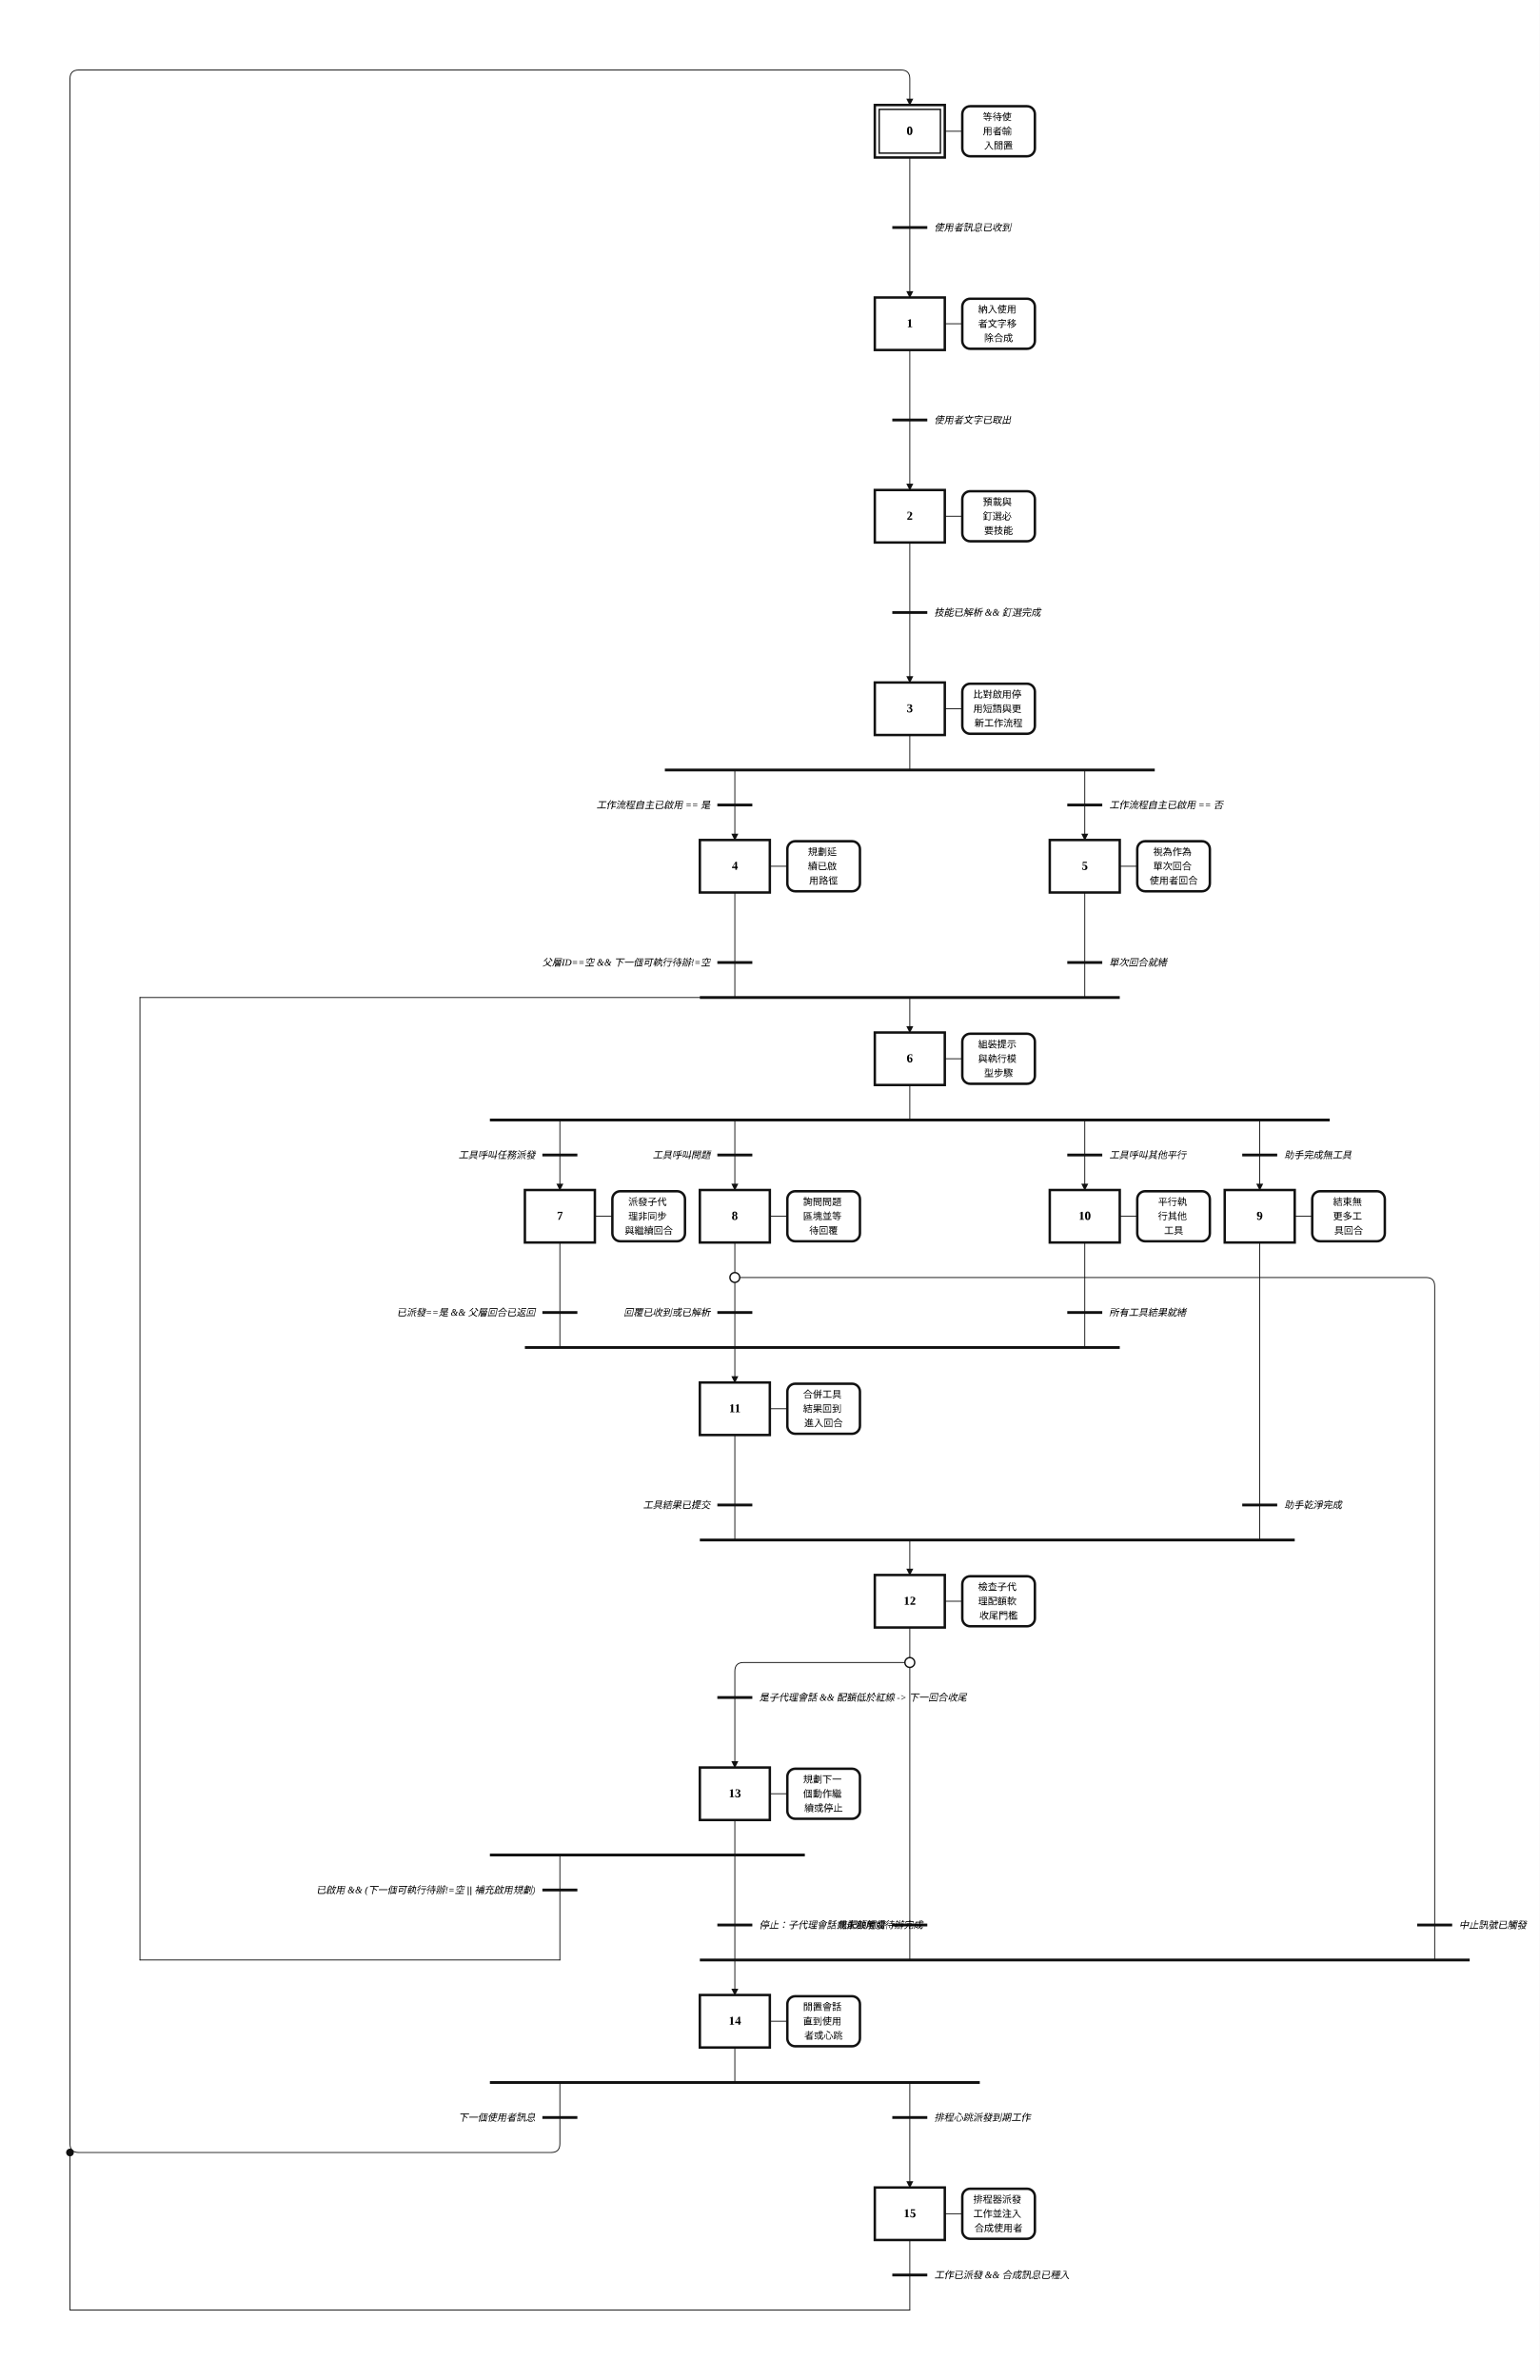
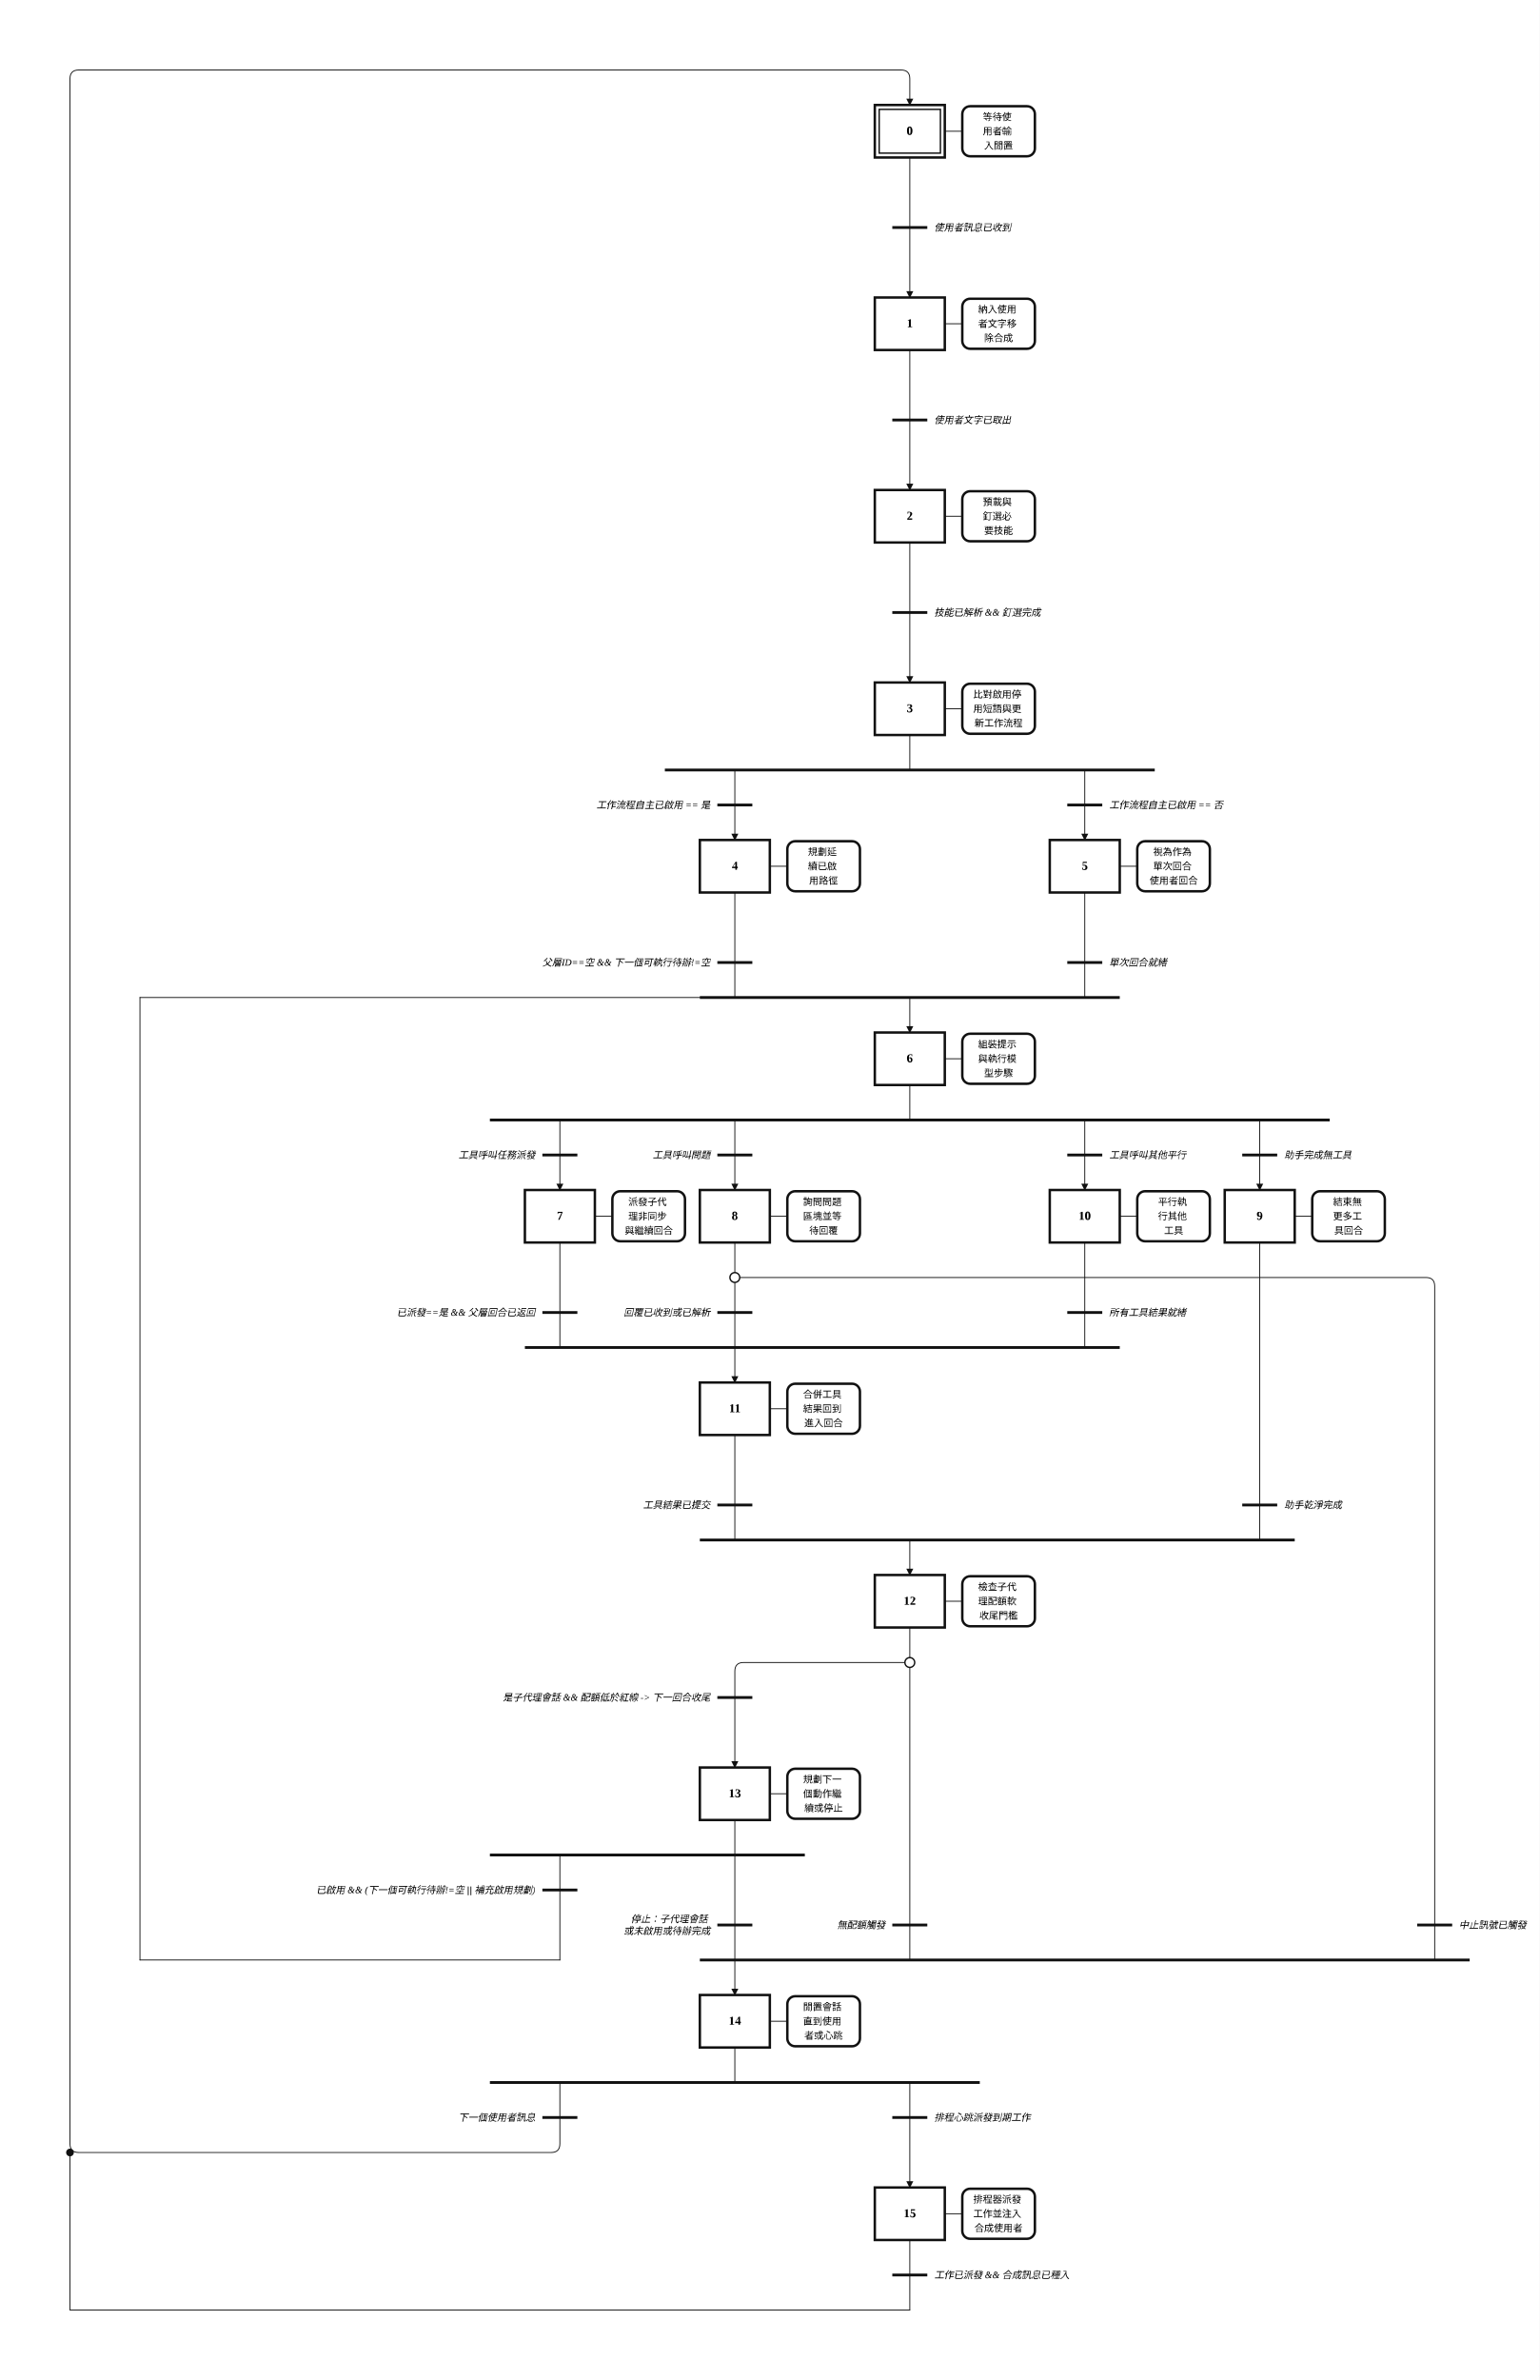
<svg xmlns="http://www.w3.org/2000/svg" width="1760" height="2720" viewBox="-32.00 -2.00 88.00 136.00" role="img">
  <style>
.step{fill:#fff;stroke:#111;stroke-width:.14}.step-inner{fill:none;stroke:#111;stroke-width:.08}
.action{fill:#fff;stroke:#111;stroke-width:.14}.gate{stroke:#111;stroke-width:.16}
.edge{fill:none;stroke:#111;stroke-width:.05;stroke-linecap:round;stroke-linejoin:round}.edge-arrow{marker-end:url(#arrow)}
.flyover-mask{stroke:#fff;stroke-width:.12;stroke-linecap:round}
.flyover{fill:none;stroke:#111;stroke-width:.05;stroke-linecap:round}
.junction{fill:#111;stroke:#111;stroke-width:0}.branch-junction{fill:#fff;stroke:#111;stroke-width:.08}
.assoc{stroke:#111;stroke-width:.05}.label{font:bold .7px 'Times New Roman', 'BiauKai', 'DFKai-SB', serif;text-anchor:middle;dominant-baseline:middle}
.action-label{font:.55px 'Times New Roman', 'BiauKai', 'DFKai-SB', serif;text-anchor:middle;dominant-baseline:middle}.gate-label{font:italic .55px 'Times New Roman', 'BiauKai', 'DFKai-SB', serif;text-anchor:start;dominant-baseline:middle}.gate-label-left{font:italic .55px 'Times New Roman', 'BiauKai', 'DFKai-SB', serif;text-anchor:end;dominant-baseline:middle}
</style>
  <defs>
    <marker id="arrow" markerWidth="0.4" markerHeight="0.4" refX="0.36" refY="0.2" orient="auto" markerUnits="userSpaceOnUse">
      <path d="M 0 0 L 0.4 0.2 L 0 0.4 z" fill="#111" />
    </marker>
  </defs>
  <rect x="-32.00" y="-2.00" width="88.00" height="136.00" fill="white" />
  <path class="edge" d="M 10.00 104.00 L 10.00 105.50 Q 10.00 106.00 10.00 106.50 L 10.00 110.00" />
  <path class="edge" d="M 20.00 7.00 L 20.00 11.00" />
  <path class="edge edge-arrow" d="M 20.00 11.00 L 20.00 15.00" />
  <path class="edge" d="M 20.00 18.00 L 20.00 22.00" />
  <path class="edge edge-arrow" d="M 20.00 22.00 L 20.00 26.00" />
  <path class="edge" d="M 20.00 29.00 L 20.00 33.00" />
  <path class="edge edge-arrow" d="M 20.00 33.00 L 20.00 37.00" />
  <path class="edge" d="M 20.00 40.00 L 20.00 42.00" />
  <path class="edge edge-arrow" d="M 10.00 42.00 L 10.00 43.50 Q 10.00 44.00 10.00 44.50 L 10.00 46.00" />
  <path class="edge edge-arrow" d="M 30.00 42.00 L 30.00 43.50 Q 30.00 44.00 30.00 44.50 L 30.00 46.00" />
  <path class="edge" d="M 10.00 49.00 L 10.00 55.00" />
  <path class="edge edge-arrow" d="M 20.00 55.00 L 20.00 57.00" />
  <path class="edge" d="M 30.00 49.00 L 30.00 55.00" />
  <path class="edge" d="M 20.00 60.00 L 20.00 62.00" />
  <path class="edge edge-arrow" d="M 0.00 62.00 L 0.00 63.50 Q 0.00 64.00 0.00 64.50 L 0.00 66.00" />
  <path class="edge edge-arrow" d="M 10.00 62.00 L 10.00 63.50 Q 10.00 64.00 10.00 64.50 L 10.00 66.00" />
  <path class="edge edge-arrow" d="M 40.00 62.00 L 40.00 63.50 Q 40.00 64.00 40.00 64.50 L 40.00 66.00" />
  <path class="edge edge-arrow" d="M 30.00 62.00 L 30.00 63.50 Q 30.00 64.00 30.00 64.50 L 30.00 66.00" />
  <path class="edge" d="M 0.00 69.00 L 0.00 75.00" />
  <path class="edge edge-arrow" d="M 10.00 75.00 L 10.00 77.00" />
  <path class="edge" d="M 10.00 69.00 L 10.00 71.00" />
  <path class="edge" d="M 10.00 71.00 L 10.00 75.00" />
  <path class="edge" d="M 10.00 71.00 L 49.50 71.00 Q 50.00 71.00 50.00 71.50 L 50.00 107.50 Q 50.00 108.00 50.00 108.50 L 50.00 110.00" />
  <path class="edge edge-arrow" d="M 10.00 110.00 L 10.00 112.00" />
  <path class="edge" d="M 40.00 69.00 L 40.00 86.00" />
  <path class="edge edge-arrow" d="M 20.00 86.00 L 20.00 88.00" />
  <path class="edge" d="M 30.00 69.00 L 30.00 75.00" />
  <path class="edge" d="M 10.00 80.00 L 10.00 86.00" />
  <path class="edge" d="M 20.00 91.00 L 20.00 93.00" />
  <path class="edge" d="M 20.00 93.00 L 10.50 93.00 Q 10.00 93.00 10.00 93.50 L 10.00 95.00" />
  <path class="edge edge-arrow" d="M 10.00 95.00 L 10.00 99.00" />
  <path class="edge" d="M 20.00 93.00 L 20.00 110.00" />
  <path class="edge" d="M 10.00 102.00 L 10.00 104.00" />
  <path class="edge" d="M 0.00 104.00 L 0.00 110.00" />
  <path class="edge" d="M 0.00 110.00 L -24.00 110.00" />
  <path class="edge" d="M -24.00 110.00 L -24.00 55.00" />
  <path class="edge" d="M -24.00 55.00 L 20.00 55.00" />
  <path class="edge" d="M 10.00 115.00 L 10.00 117.00" />
  <path class="edge edge-arrow" d="M 0.00 117.00 L 0.00 120.50 Q 0.00 121.00 -0.50 121.00 L -27.50 121.00 Q -28.00 121.00 -28.00 120.50 L -28.00 2.50 Q -28.00 2.00 -27.50 2.00 L 19.50 2.00 Q 20.00 2.00 20.00 2.50 L 20.00 4.00" />
  <path class="edge edge-arrow" d="M 20.00 117.00 L 20.00 118.50 Q 20.00 119.00 20.00 119.50 L 20.00 123.00" />
  <path class="edge" d="M 20.00 126.00 L 20.00 128.00" />
  <path class="edge" d="M 20.00 128.00 L 20.00 130.00" />
  <path class="edge" d="M 20.00 130.00 L -28.00 130.00" />
  <path class="edge" d="M -28.00 130.00 L -28.00 121.00" />
  <rect class="step" x="18.00" y="4.00" width="4.00" height="3.00" />
  <rect class="step-inner" x="18.25" y="4.25" width="3.50" height="2.50" />
  <text class="label" x="20.00" y="5.50">0</text>
  <rect class="step" x="18.00" y="15.00" width="4.00" height="3.00" />
  <text class="label" x="20.00" y="16.50">1</text>
  <rect class="step" x="18.00" y="26.00" width="4.00" height="3.00" />
  <text class="label" x="20.00" y="27.50">2</text>
  <rect class="step" x="18.00" y="37.00" width="4.00" height="3.00" />
  <text class="label" x="20.00" y="38.50">3</text>
  <rect class="step" x="8.00" y="46.00" width="4.00" height="3.00" />
  <text class="label" x="10.00" y="47.50">4</text>
  <rect class="step" x="28.00" y="46.00" width="4.00" height="3.00" />
  <text class="label" x="30.00" y="47.50">5</text>
  <rect class="step" x="18.00" y="57.00" width="4.00" height="3.00" />
  <text class="label" x="20.00" y="58.50">6</text>
  <rect class="step" x="-2.00" y="66.00" width="4.00" height="3.00" />
  <text class="label" x="0.00" y="67.50">7</text>
  <rect class="step" x="8.00" y="66.00" width="4.00" height="3.00" />
  <text class="label" x="10.00" y="67.50">8</text>
  <rect class="step" x="38.00" y="66.00" width="4.00" height="3.00" />
  <text class="label" x="40.00" y="67.50">9</text>
  <rect class="step" x="28.00" y="66.00" width="4.00" height="3.00" />
  <text class="label" x="30.00" y="67.50">10</text>
  <rect class="step" x="8.00" y="77.00" width="4.00" height="3.00" />
  <text class="label" x="10.00" y="78.50">11</text>
  <rect class="step" x="18.00" y="88.00" width="4.00" height="3.00" />
  <text class="label" x="20.00" y="89.50">12</text>
  <rect class="step" x="8.00" y="99.00" width="4.00" height="3.00" />
  <text class="label" x="10.00" y="100.50">13</text>
  <rect class="step" x="8.00" y="112.00" width="4.00" height="3.00" />
  <text class="label" x="10.00" y="113.50">14</text>
  <rect class="step" x="18.00" y="123.00" width="4.00" height="3.00" />
  <text class="label" x="20.00" y="124.50">15</text>
  <line class="assoc" x1="22.00" y1="5.50" x2="23.00" y2="5.50" />
  <rect class="action" x="23.00" y="4.07" width="4.15" height="2.86" rx="0.45" ry="0.45" />
  <text class="action-label" x="25.07" y="4.68">
    <tspan x="25.07" dy="0">等待使</tspan>
    <tspan x="25.07" dy="0.82">用者輸</tspan>
    <tspan x="25.07" dy="0.82">入閒置</tspan>
  </text>
  <line class="assoc" x1="22.00" y1="16.50" x2="23.00" y2="16.50" />
  <rect class="action" x="23.00" y="15.07" width="4.15" height="2.86" rx="0.45" ry="0.45" />
  <text class="action-label" x="25.07" y="15.68">
    <tspan x="25.07" dy="0">納入使用</tspan>
    <tspan x="25.07" dy="0.82">者文字移</tspan>
    <tspan x="25.07" dy="0.82">除合成</tspan>
  </text>
  <line class="assoc" x1="22.00" y1="27.50" x2="23.00" y2="27.50" />
  <rect class="action" x="23.00" y="26.07" width="4.15" height="2.86" rx="0.45" ry="0.45" />
  <text class="action-label" x="25.07" y="26.68">
    <tspan x="25.07" dy="0">預載與</tspan>
    <tspan x="25.07" dy="0.82">釘選必</tspan>
    <tspan x="25.07" dy="0.82">要技能</tspan>
  </text>
  <line class="assoc" x1="22.00" y1="38.50" x2="23.00" y2="38.50" />
  <rect class="action" x="23.00" y="37.07" width="4.15" height="2.86" rx="0.45" ry="0.45" />
  <text class="action-label" x="25.07" y="37.68">
    <tspan x="25.07" dy="0">比對啟用停</tspan>
    <tspan x="25.07" dy="0.82">用短語與更</tspan>
    <tspan x="25.07" dy="0.82">新工作流程</tspan>
  </text>
  <line class="assoc" x1="12.00" y1="47.50" x2="13.00" y2="47.50" />
  <rect class="action" x="13.00" y="46.07" width="4.15" height="2.86" rx="0.45" ry="0.45" />
  <text class="action-label" x="15.07" y="46.68">
    <tspan x="15.07" dy="0">規劃延</tspan>
    <tspan x="15.07" dy="0.82">續已啟</tspan>
    <tspan x="15.07" dy="0.82">用路徑</tspan>
  </text>
  <line class="assoc" x1="32.00" y1="47.50" x2="33.00" y2="47.50" />
  <rect class="action" x="33.00" y="46.07" width="4.15" height="2.86" rx="0.45" ry="0.45" />
  <text class="action-label" x="35.08" y="46.68">
    <tspan x="35.08" dy="0">視為作為</tspan>
    <tspan x="35.08" dy="0.82">單次回合</tspan>
    <tspan x="35.08" dy="0.82">使用者回合</tspan>
  </text>
  <line class="assoc" x1="22.00" y1="58.50" x2="23.00" y2="58.50" />
  <rect class="action" x="23.00" y="57.07" width="4.15" height="2.86" rx="0.45" ry="0.45" />
  <text class="action-label" x="25.07" y="57.68">
    <tspan x="25.07" dy="0">組裝提示</tspan>
    <tspan x="25.07" dy="0.82">與執行模</tspan>
    <tspan x="25.07" dy="0.82">型步驟</tspan>
  </text>
  <line class="assoc" x1="2.00" y1="67.50" x2="3.00" y2="67.50" />
  <rect class="action" x="3.00" y="66.07" width="4.15" height="2.86" rx="0.45" ry="0.45" />
  <text class="action-label" x="5.08" y="66.68">
    <tspan x="5.08" dy="0">派發子代</tspan>
    <tspan x="5.08" dy="0.82">理非同步</tspan>
    <tspan x="5.08" dy="0.82">與繼續回合</tspan>
  </text>
  <line class="assoc" x1="12.00" y1="67.50" x2="13.00" y2="67.50" />
  <rect class="action" x="13.00" y="66.07" width="4.15" height="2.86" rx="0.45" ry="0.45" />
  <text class="action-label" x="15.07" y="66.68">
    <tspan x="15.07" dy="0">詢問問題</tspan>
    <tspan x="15.07" dy="0.82">區塊並等</tspan>
    <tspan x="15.07" dy="0.82">待回覆</tspan>
  </text>
  <line class="assoc" x1="42.00" y1="67.50" x2="43.00" y2="67.50" />
  <rect class="action" x="43.00" y="66.07" width="4.15" height="2.86" rx="0.45" ry="0.45" />
  <text class="action-label" x="45.08" y="66.68">
    <tspan x="45.08" dy="0">結束無</tspan>
    <tspan x="45.08" dy="0.82">更多工</tspan>
    <tspan x="45.08" dy="0.82">具回合</tspan>
  </text>
  <line class="assoc" x1="32.00" y1="67.50" x2="33.00" y2="67.50" />
  <rect class="action" x="33.00" y="66.07" width="4.15" height="2.86" rx="0.45" ry="0.45" />
  <text class="action-label" x="35.08" y="66.68">
    <tspan x="35.08" dy="0">平行執</tspan>
    <tspan x="35.08" dy="0.82">行其他</tspan>
    <tspan x="35.08" dy="0.82">工具</tspan>
  </text>
  <line class="assoc" x1="12.00" y1="78.50" x2="13.00" y2="78.50" />
  <rect class="action" x="13.00" y="77.07" width="4.15" height="2.86" rx="0.45" ry="0.45" />
  <text class="action-label" x="15.07" y="77.68">
    <tspan x="15.07" dy="0">合併工具</tspan>
    <tspan x="15.07" dy="0.82">結果回到</tspan>
    <tspan x="15.07" dy="0.82">進入回合</tspan>
  </text>
  <line class="assoc" x1="22.00" y1="89.50" x2="23.00" y2="89.50" />
  <rect class="action" x="23.00" y="88.07" width="4.15" height="2.86" rx="0.45" ry="0.45" />
  <text class="action-label" x="25.07" y="88.68">
    <tspan x="25.07" dy="0">檢查子代</tspan>
    <tspan x="25.07" dy="0.82">理配額軟</tspan>
    <tspan x="25.07" dy="0.82">收尾門檻</tspan>
  </text>
  <line class="assoc" x1="12.00" y1="100.50" x2="13.00" y2="100.50" />
  <rect class="action" x="13.00" y="99.07" width="4.15" height="2.86" rx="0.45" ry="0.45" />
  <text class="action-label" x="15.07" y="99.68">
    <tspan x="15.07" dy="0">規劃下一</tspan>
    <tspan x="15.07" dy="0.82">個動作繼</tspan>
    <tspan x="15.07" dy="0.82">續或停止</tspan>
  </text>
  <line class="assoc" x1="12.00" y1="113.50" x2="13.00" y2="113.50" />
  <rect class="action" x="13.00" y="112.07" width="4.15" height="2.86" rx="0.45" ry="0.45" />
  <text class="action-label" x="15.07" y="112.68">
    <tspan x="15.07" dy="0">閒置會話</tspan>
    <tspan x="15.07" dy="0.82">直到使用</tspan>
    <tspan x="15.07" dy="0.82">者或心跳</tspan>
  </text>
  <line class="assoc" x1="22.00" y1="124.50" x2="23.00" y2="124.50" />
  <rect class="action" x="23.00" y="123.07" width="4.15" height="2.86" rx="0.45" ry="0.45" />
  <text class="action-label" x="25.07" y="123.68">
    <tspan x="25.07" dy="0">排程器派發</tspan>
    <tspan x="25.07" dy="0.82">工作並注入</tspan>
    <tspan x="25.07" dy="0.82">合成使用者</tspan>
  </text>
  <line class="gate" x1="19.00" y1="11.00" x2="21.00" y2="11.00" />
-   <text class="gate-label" x="21.40" y="11.00">使用者訊息已收到</text>
+   <text class="gate-label" x="21.40" y="11.00">
+     <tspan x="21.40" dy="0">使用者訊息已收到</tspan>
+   </text>
  <line class="gate" x1="19.00" y1="22.00" x2="21.00" y2="22.00" />
-   <text class="gate-label" x="21.40" y="22.00">使用者文字已取出</text>
+   <text class="gate-label" x="21.40" y="22.00">
+     <tspan x="21.40" dy="0">使用者文字已取出</tspan>
+   </text>
  <line class="gate" x1="19.00" y1="33.00" x2="21.00" y2="33.00" />
-   <text class="gate-label" x="21.40" y="33.00">技能已解析 &amp;&amp; 釘選完成</text>
+   <text class="gate-label" x="21.40" y="33.00">
+     <tspan x="21.40" dy="0">技能已解析 &amp;&amp; 釘選完成</tspan>
+   </text>
  <line class="gate" x1="6.00" y1="42.00" x2="34.00" y2="42.00" />
  <line class="gate" x1="8.00" y1="55.00" x2="32.00" y2="55.00" />
  <line class="gate" x1="-4.00" y1="62.00" x2="44.00" y2="62.00" />
  <line class="gate" x1="-2.00" y1="75.00" x2="32.00" y2="75.00" />
  <line class="gate" x1="8.00" y1="110.00" x2="52.00" y2="110.00" />
  <line class="gate" x1="8.00" y1="86.00" x2="42.00" y2="86.00" />
  <line class="gate" x1="9.00" y1="95.00" x2="11.00" y2="95.00" />
-   <text class="gate-label" x="11.40" y="95.00">是子代理會話 &amp;&amp; 配額低於紅線 -&gt; 下一回合收尾</text>
+   <text class="gate-label-left" x="8.60" y="95.00">
+     <tspan x="8.60" dy="0">是子代理會話 &amp;&amp; 配額低於紅線 -&gt; 下一回合收尾</tspan>
+   </text>
  <line class="gate" x1="-4.00" y1="104.00" x2="14.00" y2="104.00" />
  <line class="gate" x1="-4.00" y1="117.00" x2="24.00" y2="117.00" />
  <line class="gate" x1="19.00" y1="128.00" x2="21.00" y2="128.00" />
-   <text class="gate-label" x="21.40" y="128.00">工作已派發 &amp;&amp; 合成訊息已種入</text>
+   <text class="gate-label" x="21.40" y="128.00">
+     <tspan x="21.40" dy="0">工作已派發 &amp;&amp; 合成訊息已種入</tspan>
+   </text>
  <line class="gate" x1="9.00" y1="44.00" x2="11.00" y2="44.00" />
-   <text class="gate-label-left" x="8.60" y="44.00">工作流程自主已啟用 == 是</text>
+   <text class="gate-label-left" x="8.60" y="44.00">
+     <tspan x="8.60" dy="0">工作流程自主已啟用 == 是</tspan>
+   </text>
  <line class="gate" x1="29.00" y1="44.00" x2="31.00" y2="44.00" />
-   <text class="gate-label" x="31.40" y="44.00">工作流程自主已啟用 == 否</text>
+   <text class="gate-label" x="31.40" y="44.00">
+     <tspan x="31.40" dy="0">工作流程自主已啟用 == 否</tspan>
+   </text>
  <line class="gate" x1="9.00" y1="53.00" x2="11.00" y2="53.00" />
-   <text class="gate-label-left" x="8.60" y="53.00">父層ID==空 &amp;&amp; 下一個可執行待辦!=空</text>
+   <text class="gate-label-left" x="8.60" y="53.00">
+     <tspan x="8.60" dy="0">父層ID==空 &amp;&amp; 下一個可執行待辦!=空</tspan>
+   </text>
  <line class="gate" x1="29.00" y1="53.00" x2="31.00" y2="53.00" />
-   <text class="gate-label" x="31.40" y="53.00">單次回合就緒</text>
+   <text class="gate-label" x="31.40" y="53.00">
+     <tspan x="31.40" dy="0">單次回合就緒</tspan>
+   </text>
  <line class="gate" x1="-1.00" y1="64.00" x2="1.00" y2="64.00" />
-   <text class="gate-label-left" x="-1.40" y="64.00">工具呼叫任務派發</text>
+   <text class="gate-label-left" x="-1.40" y="64.00">
+     <tspan x="-1.40" dy="0">工具呼叫任務派發</tspan>
+   </text>
  <line class="gate" x1="9.00" y1="64.00" x2="11.00" y2="64.00" />
-   <text class="gate-label-left" x="8.60" y="64.00">工具呼叫問題</text>
+   <text class="gate-label-left" x="8.60" y="64.00">
+     <tspan x="8.60" dy="0">工具呼叫問題</tspan>
+   </text>
  <line class="gate" x1="39.00" y1="64.00" x2="41.00" y2="64.00" />
-   <text class="gate-label" x="41.40" y="64.00">助手完成無工具</text>
+   <text class="gate-label" x="41.40" y="64.00">
+     <tspan x="41.40" dy="0">助手完成無工具</tspan>
+   </text>
  <line class="gate" x1="29.00" y1="64.00" x2="31.00" y2="64.00" />
-   <text class="gate-label" x="31.40" y="64.00">工具呼叫其他平行</text>
+   <text class="gate-label" x="31.40" y="64.00">
+     <tspan x="31.40" dy="0">工具呼叫其他平行</tspan>
+   </text>
  <line class="gate" x1="-1.00" y1="73.00" x2="1.00" y2="73.00" />
-   <text class="gate-label-left" x="-1.40" y="73.00">已派發==是 &amp;&amp; 父層回合已返回</text>
+   <text class="gate-label-left" x="-1.40" y="73.00">
+     <tspan x="-1.40" dy="0">已派發==是 &amp;&amp; 父層回合已返回</tspan>
+   </text>
  <line class="gate" x1="9.00" y1="73.00" x2="11.00" y2="73.00" />
-   <text class="gate-label-left" x="8.60" y="73.00">回覆已收到或已解析</text>
+   <text class="gate-label-left" x="8.60" y="73.00">
+     <tspan x="8.60" dy="0">回覆已收到或已解析</tspan>
+   </text>
  <line class="gate" x1="49.00" y1="108.00" x2="51.00" y2="108.00" />
-   <text class="gate-label" x="51.40" y="108.00">中止訊號已觸發</text>
+   <text class="gate-label" x="51.40" y="108.00">
+     <tspan x="51.40" dy="0">中止訊號已觸發</tspan>
+   </text>
  <line class="gate" x1="39.00" y1="84.00" x2="41.00" y2="84.00" />
-   <text class="gate-label" x="41.40" y="84.00">助手乾淨完成</text>
+   <text class="gate-label" x="41.40" y="84.00">
+     <tspan x="41.40" dy="0">助手乾淨完成</tspan>
+   </text>
  <line class="gate" x1="29.00" y1="73.00" x2="31.00" y2="73.00" />
-   <text class="gate-label" x="31.40" y="73.00">所有工具結果就緒</text>
+   <text class="gate-label" x="31.40" y="73.00">
+     <tspan x="31.40" dy="0">所有工具結果就緒</tspan>
+   </text>
  <line class="gate" x1="9.00" y1="84.00" x2="11.00" y2="84.00" />
-   <text class="gate-label-left" x="8.60" y="84.00">工具結果已提交</text>
+   <text class="gate-label-left" x="8.60" y="84.00">
+     <tspan x="8.60" dy="0">工具結果已提交</tspan>
+   </text>
  <line class="gate" x1="19.00" y1="108.00" x2="21.00" y2="108.00" />
-   <text class="gate-label-left" x="18.60" y="108.00">無配額觸發</text>
+   <text class="gate-label-left" x="18.60" y="108.00">
+     <tspan x="18.60" dy="0">無配額觸發</tspan>
+   </text>
  <line class="gate" x1="-1.00" y1="106.00" x2="1.00" y2="106.00" />
-   <text class="gate-label-left" x="-1.40" y="106.00">已啟用 &amp;&amp; (下一個可執行待辦!=空 || 補充啟用規劃)</text>
+   <text class="gate-label-left" x="-1.40" y="106.00">
+     <tspan x="-1.40" dy="0">已啟用 &amp;&amp; (下一個可執行待辦!=空 || 補充啟用規劃)</tspan>
+   </text>
  <line class="gate" x1="9.00" y1="108.00" x2="11.00" y2="108.00" />
-   <text class="gate-label" x="11.40" y="108.00">停止：子代理會話或未啟用或待辦完成</text>
+   <text class="gate-label-left" x="8.60" y="107.66">
+     <tspan x="8.60" dy="0">停止：子代理會話</tspan>
+     <tspan x="8.60" dy="0.68">或未啟用或待辦完成</tspan>
+   </text>
  <line class="gate" x1="-1.00" y1="119.00" x2="1.00" y2="119.00" />
-   <text class="gate-label-left" x="-1.40" y="119.00">下一個使用者訊息</text>
+   <text class="gate-label-left" x="-1.40" y="119.00">
+     <tspan x="-1.40" dy="0">下一個使用者訊息</tspan>
+   </text>
  <line class="gate" x1="19.00" y1="119.00" x2="21.00" y2="119.00" />
-   <text class="gate-label" x="21.40" y="119.00">排程心跳派發到期工作</text>
+   <text class="gate-label" x="21.40" y="119.00">
+     <tspan x="21.40" dy="0">排程心跳派發到期工作</tspan>
+   </text>
  <circle class="junction" cx="-28.00" cy="121.00" r="0.22" />
  <circle class="branch-junction" cx="10.00" cy="71.00" r="0.28" />
  <circle class="branch-junction" cx="20.00" cy="93.00" r="0.28" />
</svg>
